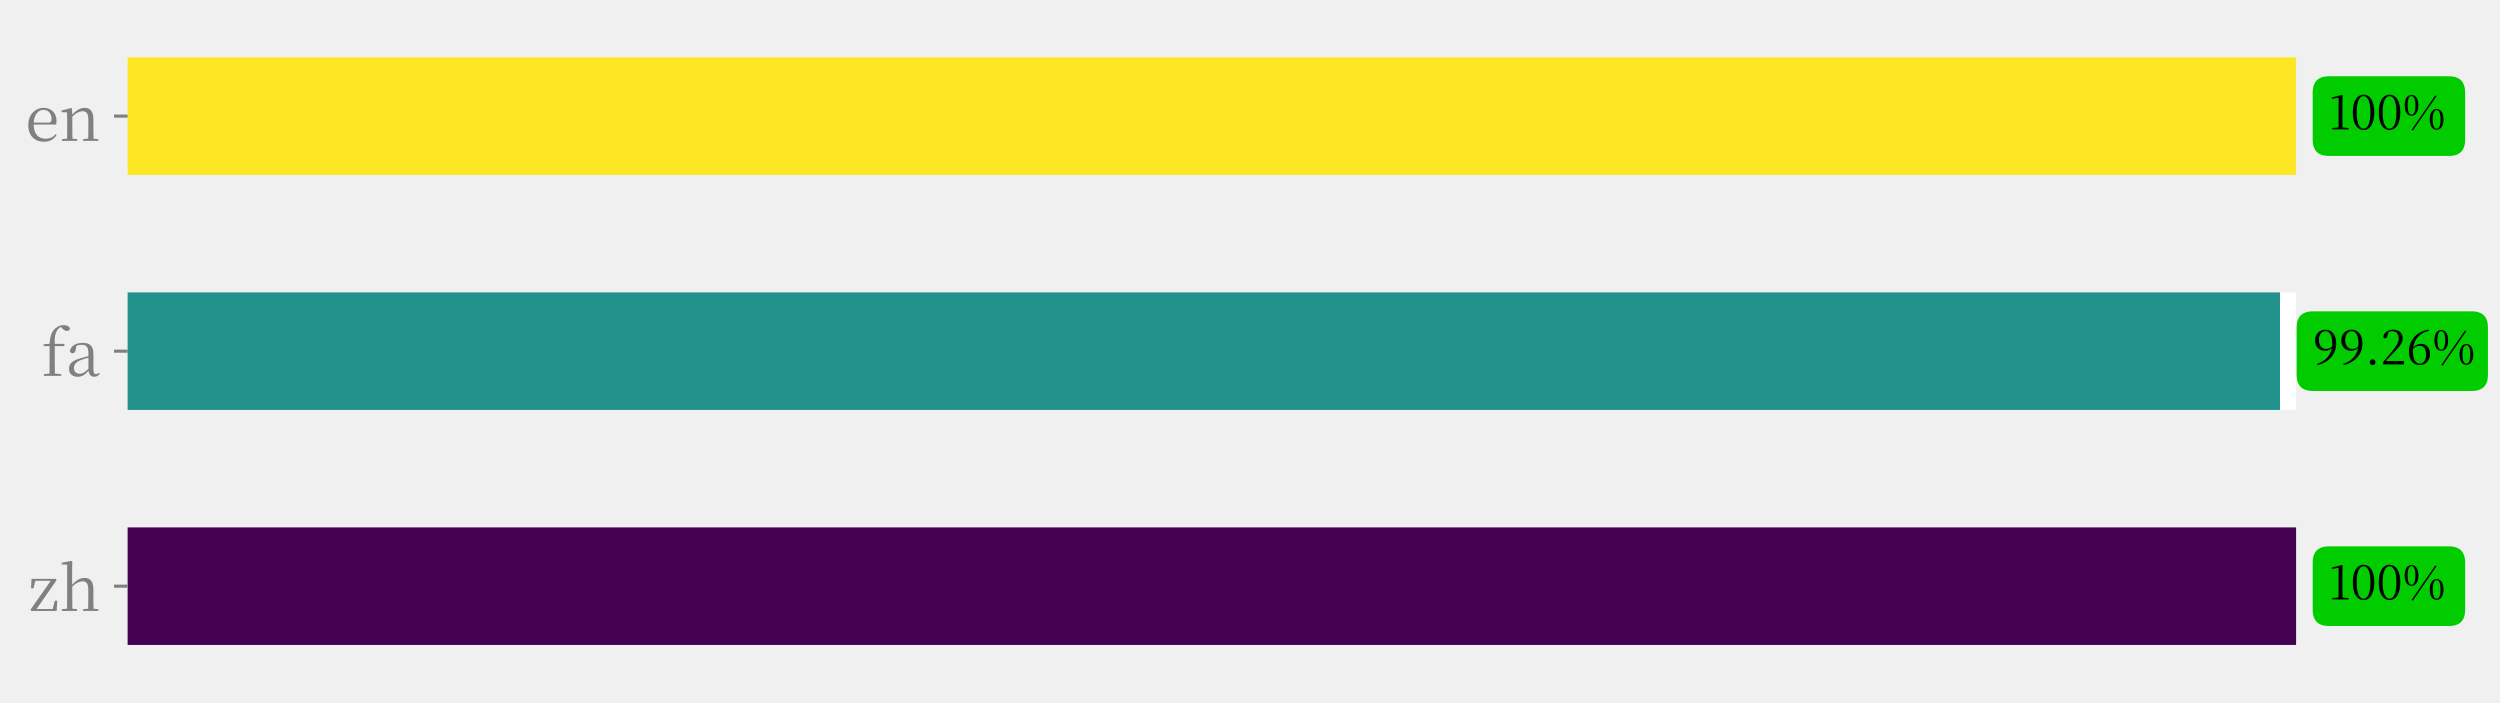
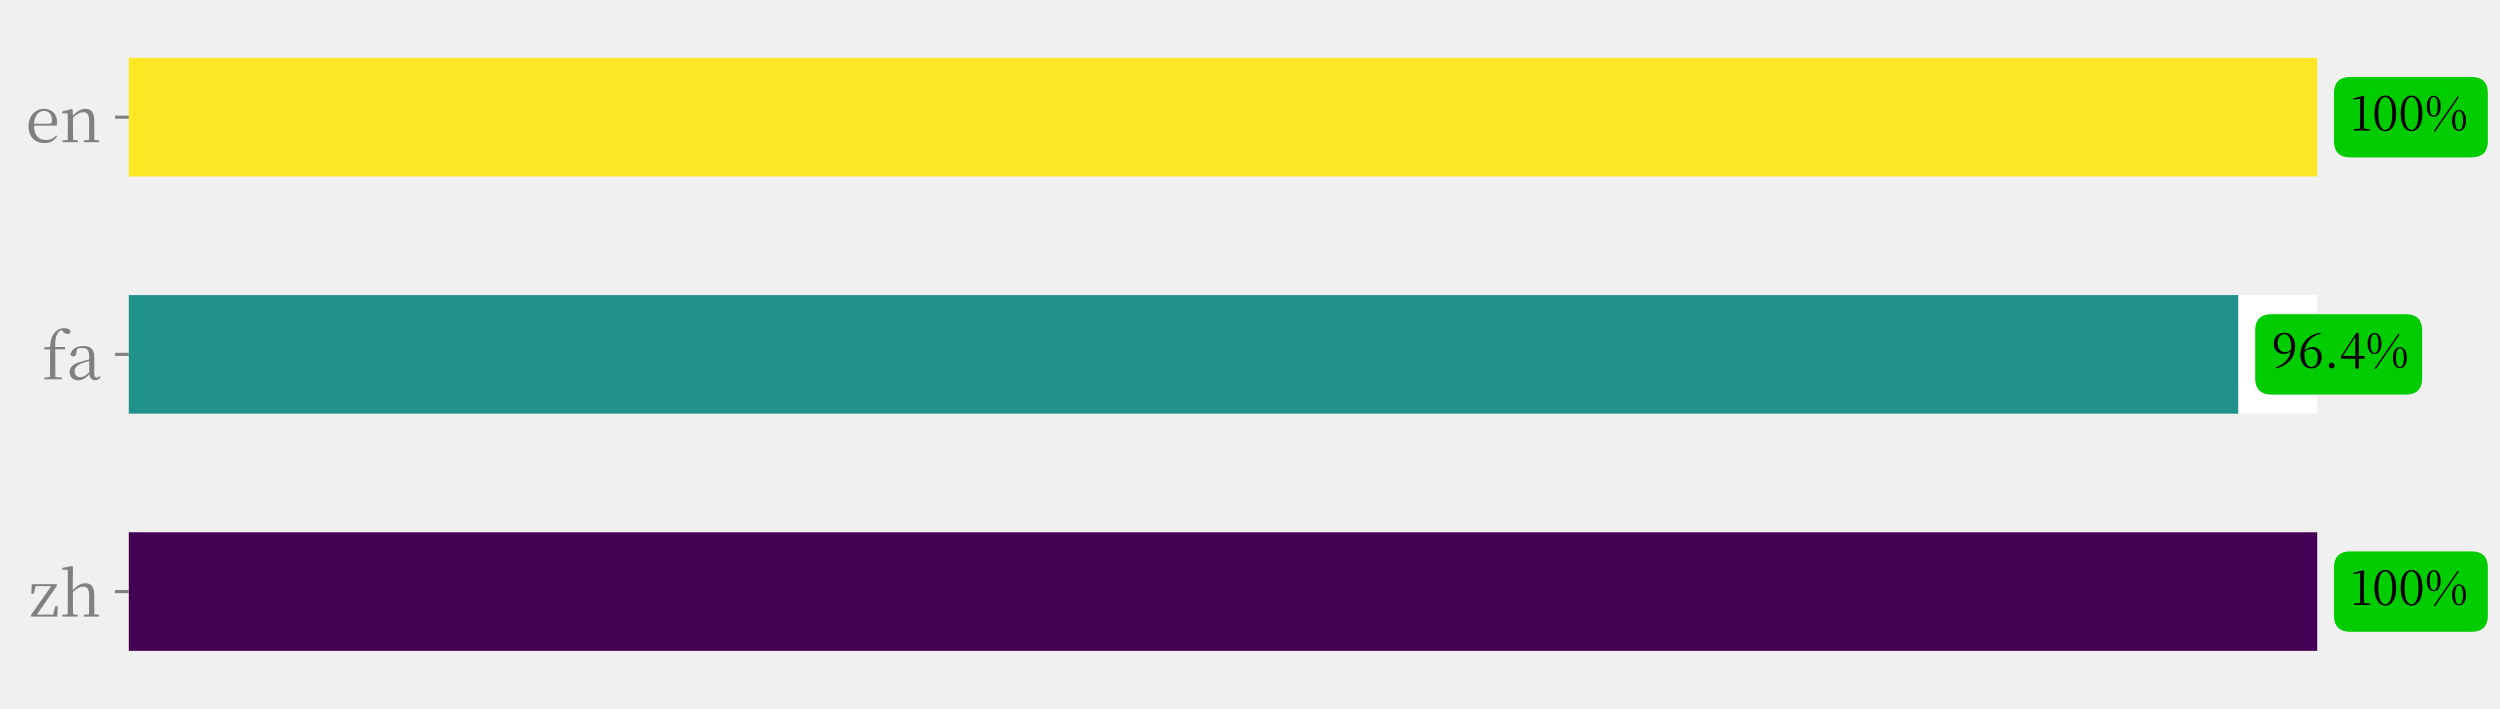
- <svg xmlns="http://www.w3.org/2000/svg" xmlns:xlink="http://www.w3.org/1999/xlink" width="643.308pt" height="180.72pt" viewBox="0 0 643.308 180.72" version="1.1">
+ <svg xmlns="http://www.w3.org/2000/svg" xmlns:xlink="http://www.w3.org/1999/xlink" width="637.441pt" height="180.72pt" viewBox="0 0 637.441 180.72" version="1.1">
  <defs>
    <style type="text/css">*{stroke-linejoin: round; stroke-linecap: butt}</style>
  </defs>
  <g id="figure_1">
    <g id="patch_1">
-       <path d="M 0 180.72  L 643.308 180.72  L 643.308 0  L 0 0  L 0 180.72  z " style="fill: none" />
+       <path d="M 0 180.72  L 637.441 180.72  L 637.441 0  L 0 0  L 0 180.72  z " style="fill: none" />
    </g>
    <g id="axes_1">
      <g id="patch_2">
        <path d="M 32.84 173.52  L 590.84 173.52  L 590.84 7.2  L 32.84 7.2  L 32.84 173.52  z " style="fill: none" />
      </g>
      <g id="patch_3">
-         <path d="M 32.84 165.96  L 590.84 165.96  L 590.84 135.72  L 32.84 135.72  z " clip-path="url(#pdfd4f87358)" style="fill: #440154" />
+         <path d="M 32.84 165.96  L 590.84 165.96  L 590.84 135.72  L 32.84 135.72  z " clip-path="url(#p74f49a87fa)" style="fill: #440154" />
      </g>
      <g id="patch_4">
-         <path d="M 590.84 165.96  L 590.84 165.96  L 590.84 135.72  L 590.84 135.72  z " clip-path="url(#pdfd4f87358)" style="fill: #ffffff" />
+         <path d="M 590.84 165.96  L 590.84 165.96  L 590.84 135.72  L 590.84 135.72  z " clip-path="url(#p74f49a87fa)" style="fill: #ffffff" />
      </g>
      <g id="patch_5">
-         <path d="M 32.84 105.48  L 586.711 105.48  L 586.711 75.24  L 32.84 75.24  z " clip-path="url(#pdfd4f87358)" style="fill: #21918c" />
+         <path d="M 32.84 105.48  L 570.752 105.48  L 570.752 75.24  L 32.84 75.24  z " clip-path="url(#p74f49a87fa)" style="fill: #21918c" />
      </g>
      <g id="patch_6">
-         <path d="M 586.711 105.48  L 590.84 105.48  L 590.84 75.24  L 586.711 75.24  z " clip-path="url(#pdfd4f87358)" style="fill: #ffffff" />
+         <path d="M 570.752 105.48  L 590.84 105.48  L 590.84 75.24  L 570.752 75.24  z " clip-path="url(#p74f49a87fa)" style="fill: #ffffff" />
      </g>
      <g id="patch_7">
-         <path d="M 32.84 45  L 590.84 45  L 590.84 14.76  L 32.84 14.76  z " clip-path="url(#pdfd4f87358)" style="fill: #fde725" />
+         <path d="M 32.84 45  L 590.84 45  L 590.84 14.76  L 32.84 14.76  z " clip-path="url(#p74f49a87fa)" style="fill: #fde725" />
      </g>
      <g id="patch_8">
-         <path d="M 590.84 45  L 590.84 45  L 590.84 14.76  L 590.84 14.76  z " clip-path="url(#pdfd4f87358)" style="fill: #ffffff" />
+         <path d="M 590.84 45  L 590.84 45  L 590.84 14.76  L 590.84 14.76  z " clip-path="url(#p74f49a87fa)" style="fill: #ffffff" />
      </g>
      <g id="matplotlib.axis_1" />
      <g id="matplotlib.axis_2">
        <g id="ytick_1">
          <g id="line2d_1">
            <defs>
-               <path id="m3db5835697" d="M 0 0  L -3.5 0  " style="stroke: #808080; stroke-width: 0.8" />
+               <path id="m0db1e4f5f4" d="M 0 0  L -3.5 0  " style="stroke: #808080; stroke-width: 0.8" />
            </defs>
            <g>
-               <use xlink:href="#m3db5835697" x="32.84" y="150.84" style="fill: #808080; stroke: #808080; stroke-width: 0.8" />
+               <use xlink:href="#m0db1e4f5f4" x="32.84" y="150.84" style="fill: #808080; stroke: #808080; stroke-width: 0.8" />
            </g>
          </g>
          <g id="text_1">
            <text style="fill: #808080; font: 16px 'Noto Sans CJK SC Regular', '思源等宽', '黑体', 'Noto Serif CJK SC', '思源宋体', 'Noto Sans Mono CJK SC Regularsans-serif', sans-serif; text-anchor: end" x="25.84" y="157.208" transform="rotate(-0 25.84 157.2075)">zh</text>
          </g>
        </g>
        <g id="ytick_2">
          <g id="line2d_2">
            <g>
-               <use xlink:href="#m3db5835697" x="32.84" y="90.36" style="fill: #808080; stroke: #808080; stroke-width: 0.8" />
+               <use xlink:href="#m0db1e4f5f4" x="32.84" y="90.36" style="fill: #808080; stroke: #808080; stroke-width: 0.8" />
            </g>
          </g>
          <g id="text_2">
            <text style="fill: #808080; font: 16px 'Noto Sans CJK SC Regular', '思源等宽', '黑体', 'Noto Serif CJK SC', '思源宋体', 'Noto Sans Mono CJK SC Regularsans-serif', sans-serif; text-anchor: end" x="25.84" y="96.728" transform="rotate(-0 25.84 96.7275)">fa</text>
          </g>
        </g>
        <g id="ytick_3">
          <g id="line2d_3">
            <g>
-               <use xlink:href="#m3db5835697" x="32.84" y="29.88" style="fill: #808080; stroke: #808080; stroke-width: 0.8" />
+               <use xlink:href="#m0db1e4f5f4" x="32.84" y="29.88" style="fill: #808080; stroke: #808080; stroke-width: 0.8" />
            </g>
          </g>
          <g id="text_3">
            <text style="fill: #808080; font: 16px 'Noto Sans CJK SC Regular', '思源等宽', '黑体', 'Noto Serif CJK SC', '思源宋体', 'Noto Sans Mono CJK SC Regularsans-serif', sans-serif; text-anchor: end" x="25.84" y="36.248" transform="rotate(-0 25.84 36.2475)">en</text>
          </g>
        </g>
      </g>
      <g id="text_4">
        <g id="patch_9">
          <path d="M 599.21 160.59  L 630.241 160.59  Q 633.841 160.59 633.841 156.99  L 633.841 144.69  Q 633.841 141.09 630.241 141.09  L 599.21 141.09  Q 595.61 141.09 595.61 144.69  L 595.61 156.99  Q 595.61 160.59 599.21 160.59  z " style="fill: #00cc00; stroke: #00cc00; stroke-linejoin: miter" />
        </g>
        <text style="font: 12px 'Noto Sans CJK SC Regular', '思源等宽', '黑体', 'Noto Serif CJK SC', '思源宋体', 'Noto Sans Mono CJK SC Regularsans-serif', sans-serif; text-anchor: start" x="599.21" y="154.241" transform="rotate(-0 599.21 154.2413)">100%</text>
      </g>
      <g id="text_5">
        <g id="patch_10">
-           <path d="M 595.081 100.11  L 636.108 100.11  Q 639.708 100.11 639.708 96.51  L 639.708 84.21  Q 639.708 80.61 636.108 80.61  L 595.081 80.61  Q 591.481 80.61 591.481 84.21  L 591.481 96.51  Q 591.481 100.11 595.081 100.11  z " style="fill: #00cc00; stroke: #00cc00; stroke-linejoin: miter" />
+           <path d="M 579.122 100.11  L 613.489 100.11  Q 617.089 100.11 617.089 96.51  L 617.089 84.21  Q 617.089 80.61 613.489 80.61  L 579.122 80.61  Q 575.522 80.61 575.522 84.21  L 575.522 96.51  Q 575.522 100.11 579.122 100.11  z " style="fill: #00cc00; stroke: #00cc00; stroke-linejoin: miter" />
        </g>
-         <text style="font: 12px 'Noto Sans CJK SC Regular', '思源等宽', '黑体', 'Noto Serif CJK SC', '思源宋体', 'Noto Sans Mono CJK SC Regularsans-serif', sans-serif; text-anchor: start" x="595.081" y="93.761" transform="rotate(-0 595.0808 93.76125)">99.26%</text>
+         <text style="font: 12px 'Noto Sans CJK SC Regular', '思源等宽', '黑体', 'Noto Serif CJK SC', '思源宋体', 'Noto Sans Mono CJK SC Regularsans-serif', sans-serif; text-anchor: start" x="579.122" y="93.761" transform="rotate(-0 579.122 93.76125)">96.4%</text>
      </g>
      <g id="text_6">
        <g id="patch_11">
          <path d="M 599.21 39.63  L 630.241 39.63  Q 633.841 39.63 633.841 36.03  L 633.841 23.73  Q 633.841 20.13 630.241 20.13  L 599.21 20.13  Q 595.61 20.13 595.61 23.73  L 595.61 36.03  Q 595.61 39.63 599.21 39.63  z " style="fill: #00cc00; stroke: #00cc00; stroke-linejoin: miter" />
        </g>
        <text style="font: 12px 'Noto Sans CJK SC Regular', '思源等宽', '黑体', 'Noto Serif CJK SC', '思源宋体', 'Noto Sans Mono CJK SC Regularsans-serif', sans-serif; text-anchor: start" x="599.21" y="33.281" transform="rotate(-0 599.21 33.28125)">100%</text>
      </g>
    </g>
  </g>
  <defs>
-     <clipPath id="pdfd4f87358">
+     <clipPath id="p74f49a87fa">
      <rect x="32.84" y="7.2" width="558" height="166.32" />
    </clipPath>
  </defs>
</svg>
